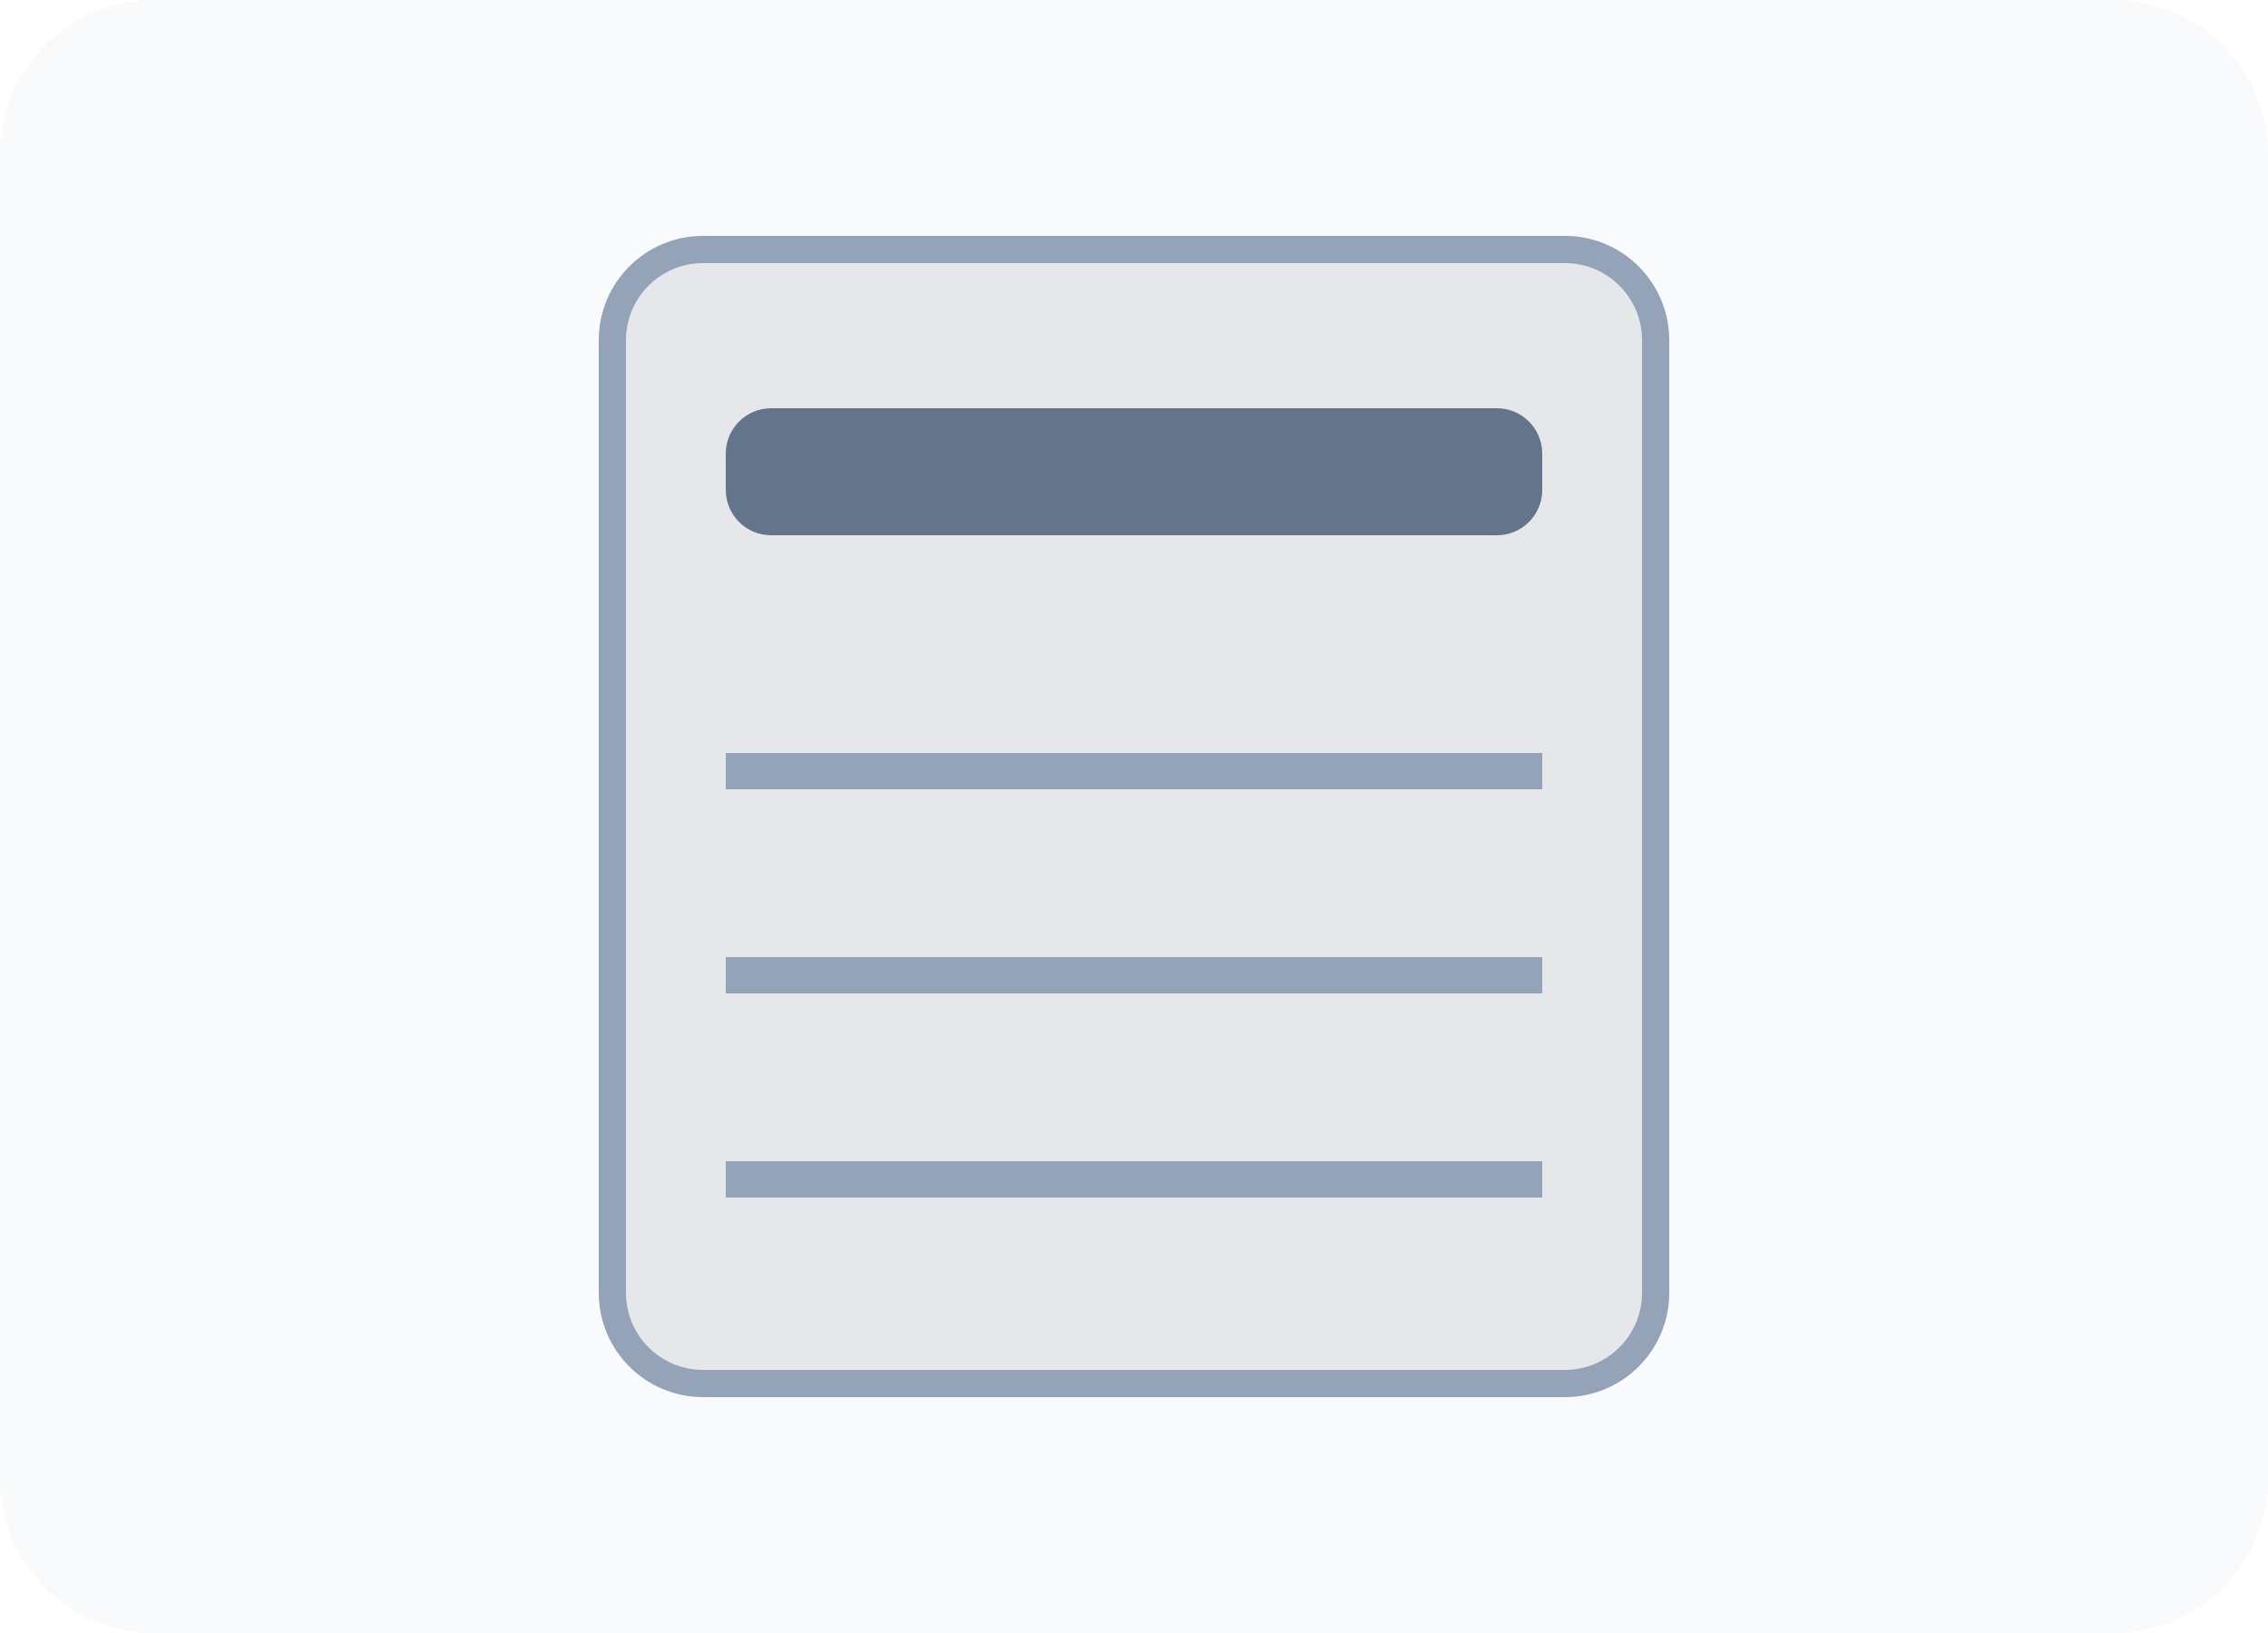
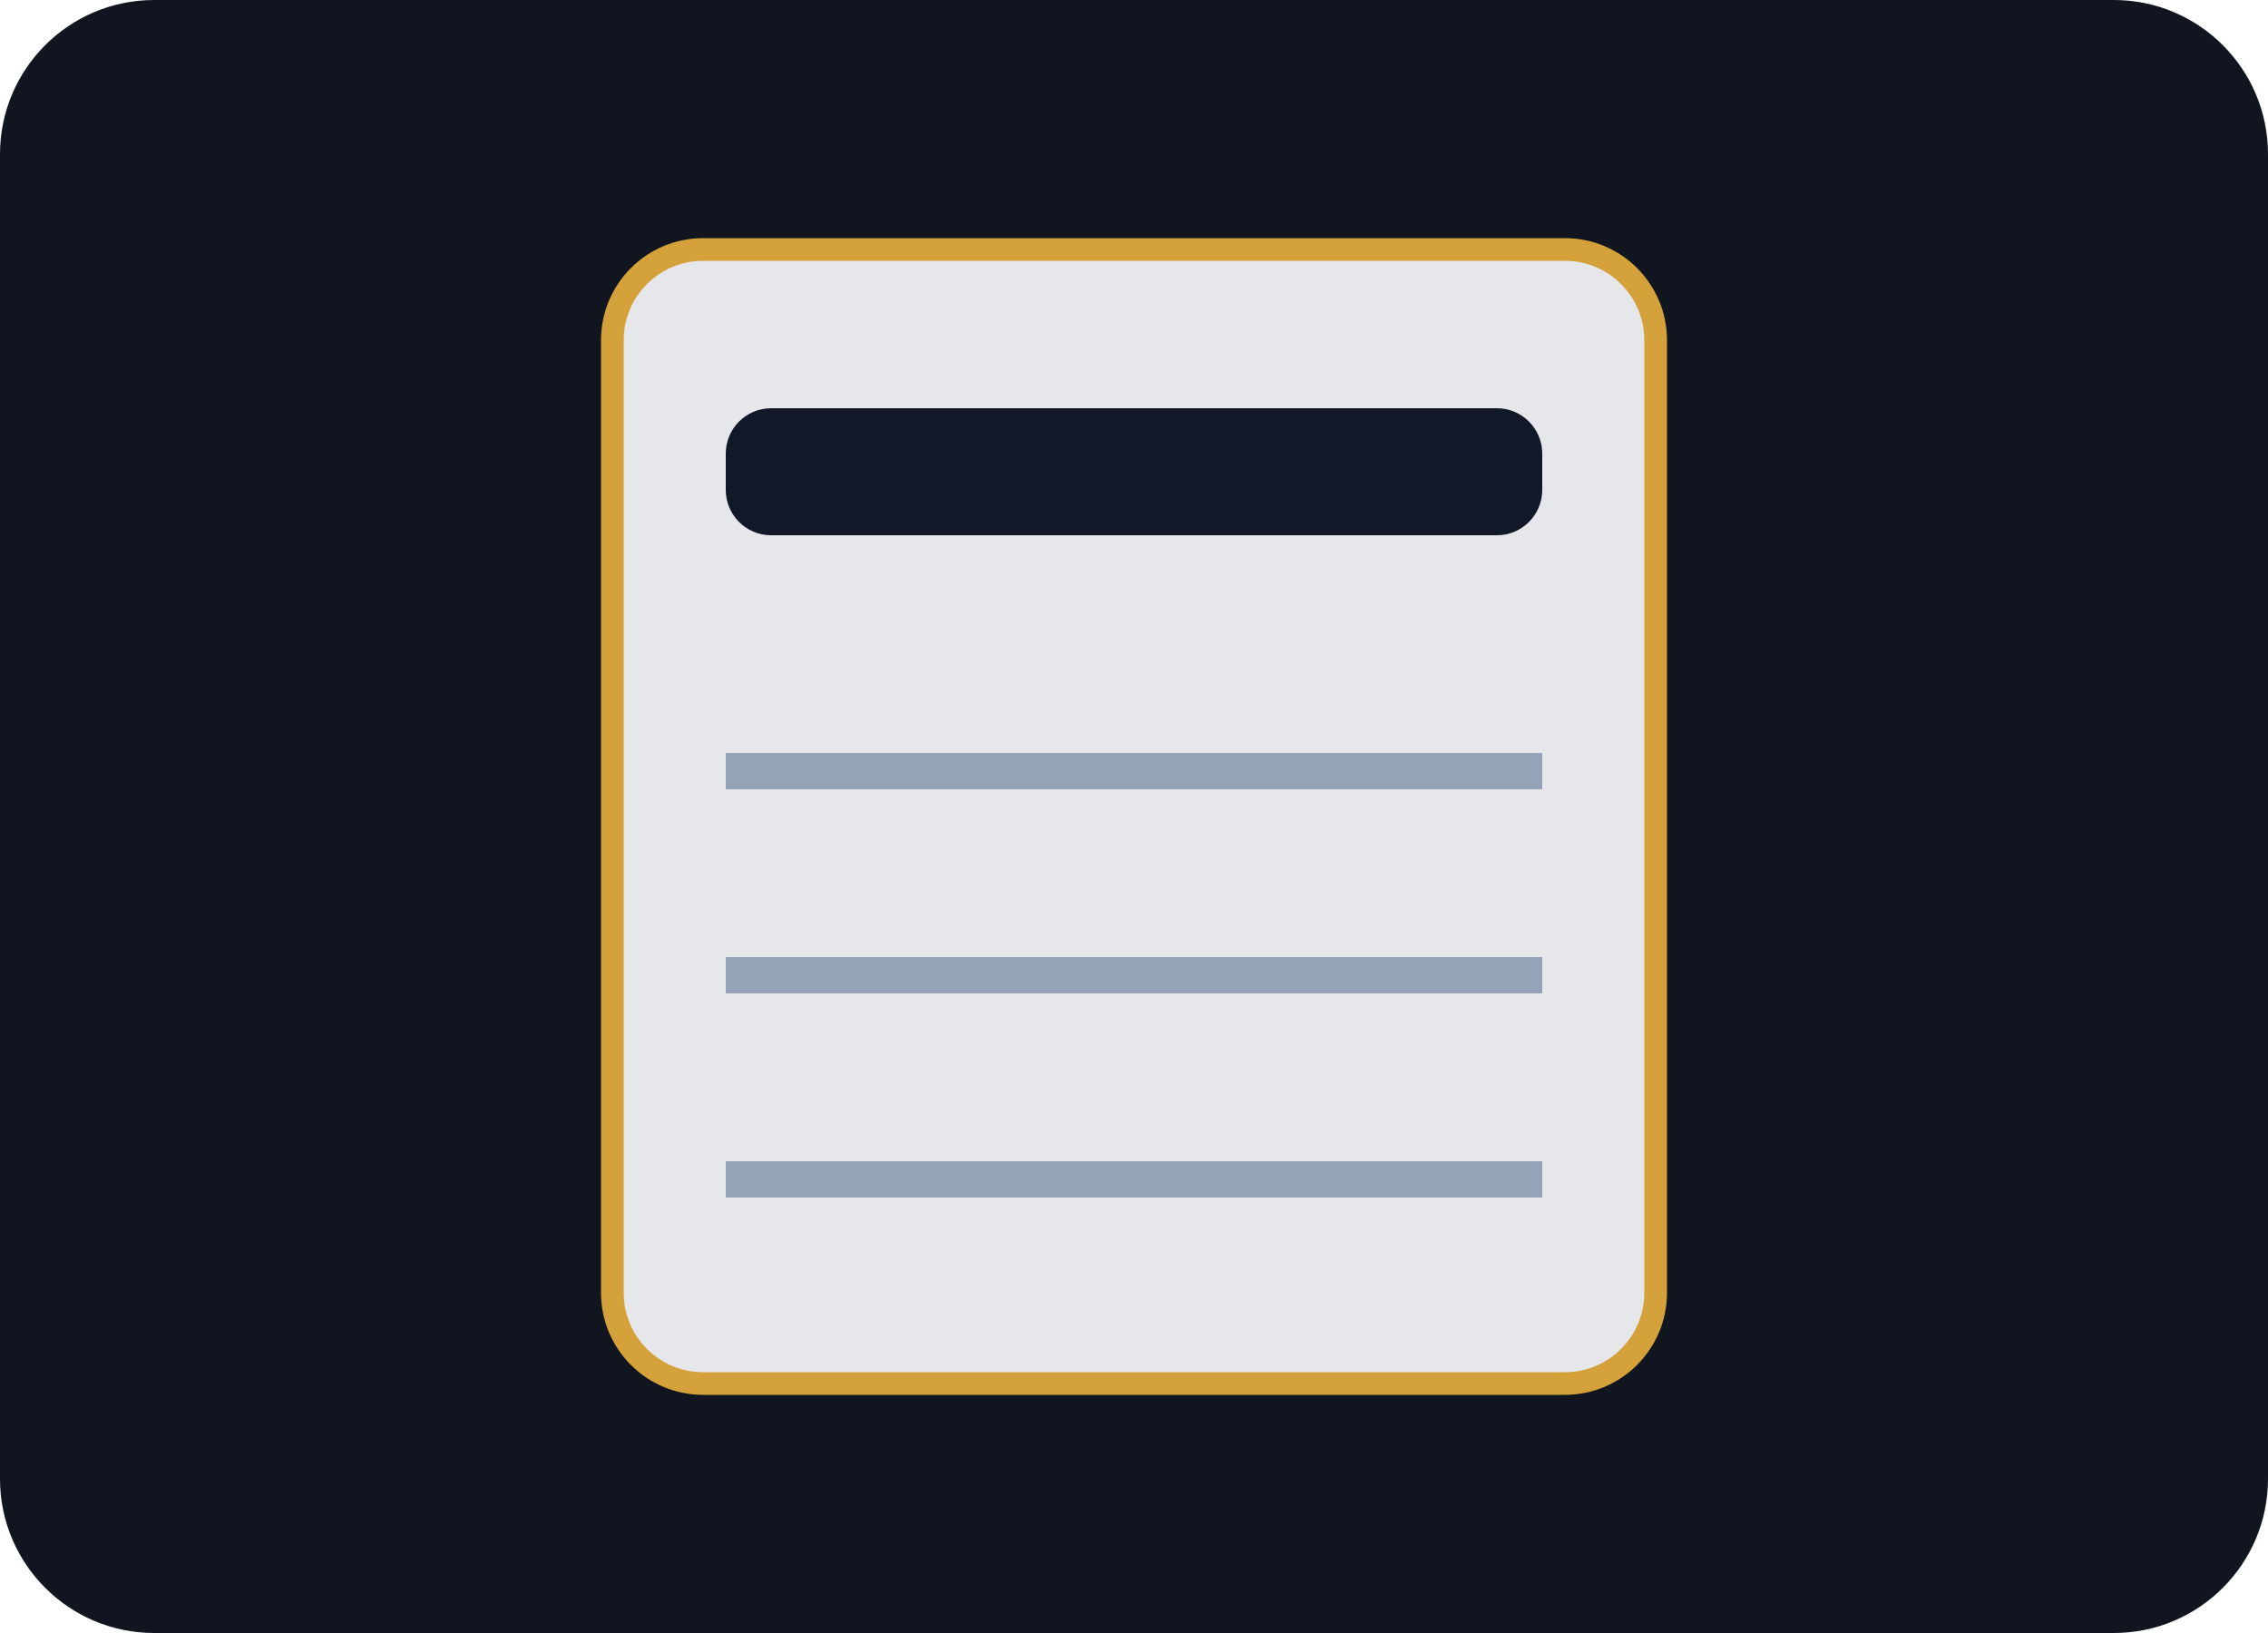
<svg xmlns="http://www.w3.org/2000/svg" viewBox="0 0 500 360">
-   <rect width="500" height="360" rx="34" fill="#f8fafc" />
-   <rect x="135" y="55" width="230" height="250" rx="20" fill="#e5e7eb" stroke="#94a3b8" stroke-width="6" />
-   <rect x="160" y="90" width="180" height="28" rx="10" fill="#64748b" />
+   <rect width="500" height="360" rx="34" fill="#10151f" />
+   <rect x="135" y="55" width="230" height="250" rx="20" fill="#e5e7eb" stroke="#d4a13b" stroke-width="5" />
+   <rect x="160" y="90" width="180" height="28" rx="10" fill="#111827" />
  <path d="M160 170h180M160 215h180M160 260h180" stroke="#94a3b8" stroke-width="8" />
</svg>
